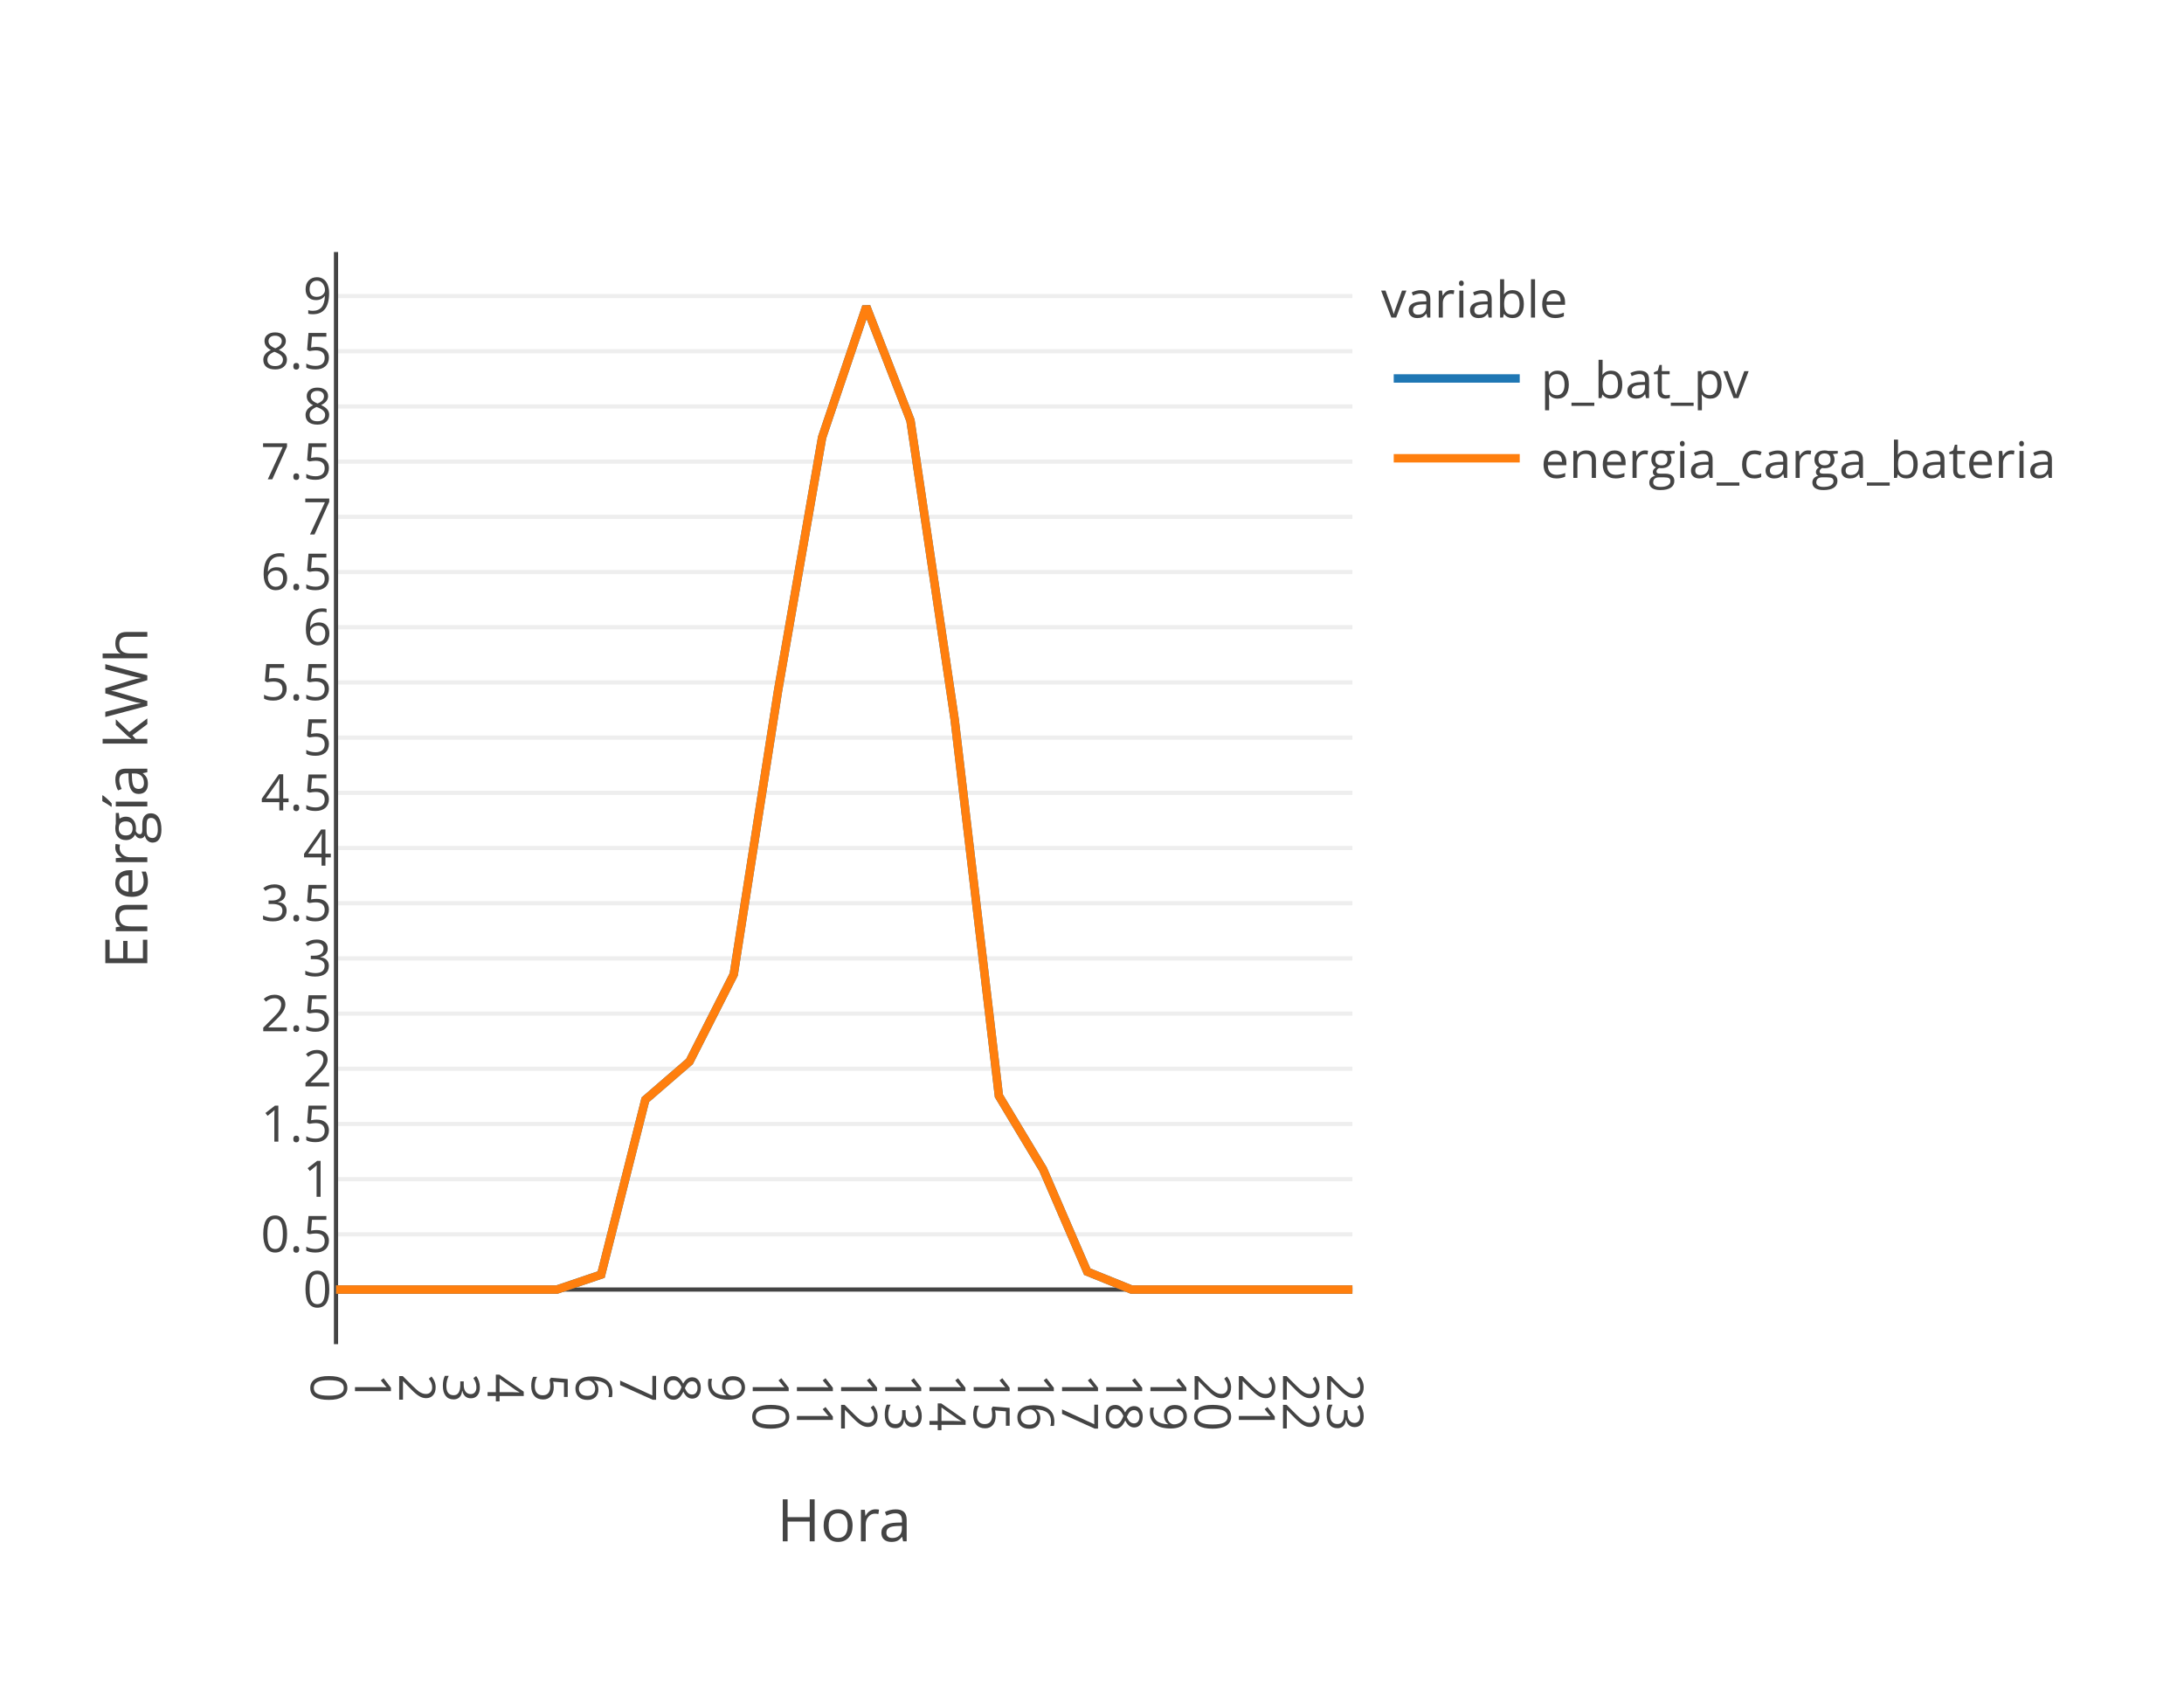
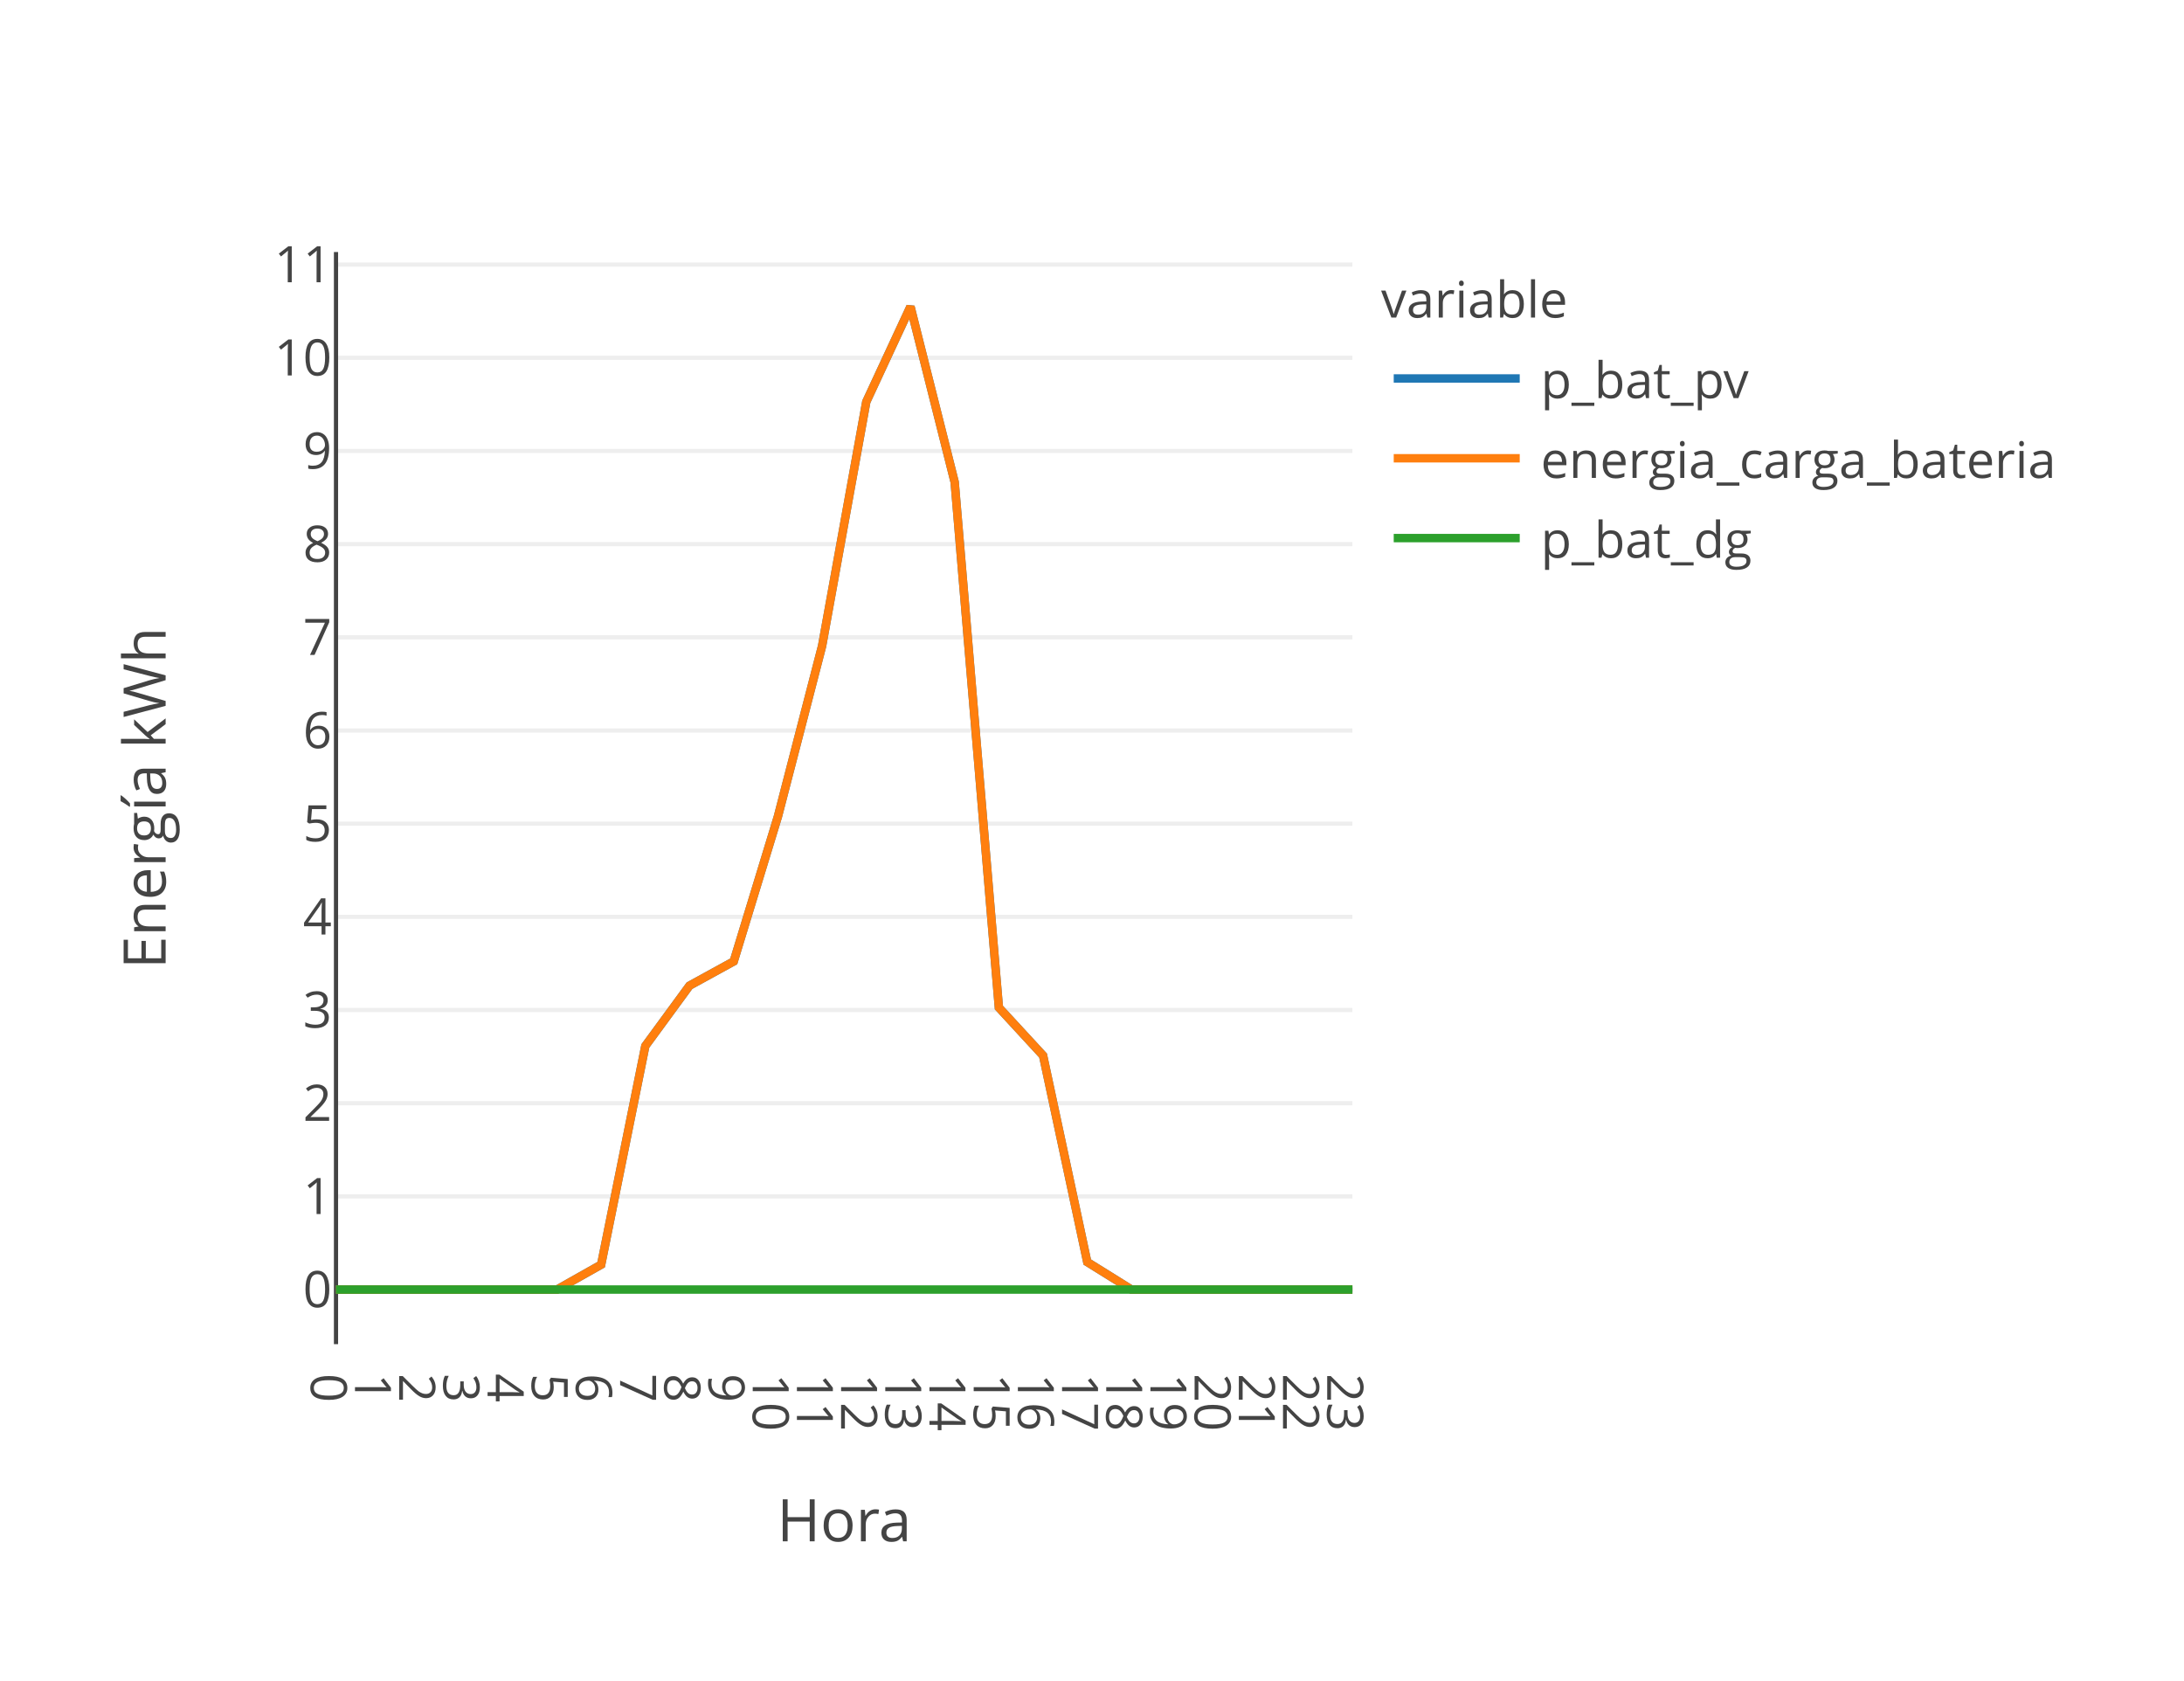
<svg xmlns="http://www.w3.org/2000/svg" class="main-svg" width="520" height="400" style="" viewBox="0 0 520 400">
  <rect x="0" y="0" width="520" height="400" style="fill: rgb(255, 255, 255); fill-opacity: 1;" />
-   <defs id="defs-71af7a">
+   <defs id="defs-4a0dfd">
    <g class="clips">
-       <clipPath id="clip71af7axyplot" class="plotclip">
+       <clipPath id="clip4a0dfdxyplot" class="plotclip">
        <rect width="242" height="260" />
      </clipPath>
-       <clipPath class="axesclip" id="clip71af7ax">
+       <clipPath class="axesclip" id="clip4a0dfdx">
        <rect x="80" y="0" width="242" height="400" />
      </clipPath>
-       <clipPath class="axesclip" id="clip71af7ay">
+       <clipPath class="axesclip" id="clip4a0dfdy">
        <rect x="0" y="60" width="520" height="260" />
      </clipPath>
-       <clipPath class="axesclip" id="clip71af7axy">
+       <clipPath class="axesclip" id="clip4a0dfdxy">
        <rect x="80" y="60" width="242" height="260" />
      </clipPath>
    </g>
    <g class="gradients" />
  </defs>
  <g class="bglayer" />
  <g class="layer-below">
    <g class="imagelayer" />
    <g class="shapelayer" />
  </g>
  <g class="cartesianlayer">
    <g class="subplot xy">
      <g class="layer-subplot">
        <g class="shapelayer" />
        <g class="imagelayer" />
      </g>
      <g class="gridlayer">
        <g class="x" />
        <g class="y">
-           <path class="ygrid crisp" transform="translate(0,293.86)" d="M80,0h242" style="stroke: rgb(238, 238, 238); stroke-opacity: 1; stroke-width: 1px;" />
-           <path class="ygrid crisp" transform="translate(0,280.72)" d="M80,0h242" style="stroke: rgb(238, 238, 238); stroke-opacity: 1; stroke-width: 1px;" />
-           <path class="ygrid crisp" transform="translate(0,267.58)" d="M80,0h242" style="stroke: rgb(238, 238, 238); stroke-opacity: 1; stroke-width: 1px;" />
-           <path class="ygrid crisp" transform="translate(0,254.44)" d="M80,0h242" style="stroke: rgb(238, 238, 238); stroke-opacity: 1; stroke-width: 1px;" />
-           <path class="ygrid crisp" transform="translate(0,241.3)" d="M80,0h242" style="stroke: rgb(238, 238, 238); stroke-opacity: 1; stroke-width: 1px;" />
-           <path class="ygrid crisp" transform="translate(0,228.16)" d="M80,0h242" style="stroke: rgb(238, 238, 238); stroke-opacity: 1; stroke-width: 1px;" />
-           <path class="ygrid crisp" transform="translate(0,215.02)" d="M80,0h242" style="stroke: rgb(238, 238, 238); stroke-opacity: 1; stroke-width: 1px;" />
-           <path class="ygrid crisp" transform="translate(0,201.88)" d="M80,0h242" style="stroke: rgb(238, 238, 238); stroke-opacity: 1; stroke-width: 1px;" />
-           <path class="ygrid crisp" transform="translate(0,188.74)" d="M80,0h242" style="stroke: rgb(238, 238, 238); stroke-opacity: 1; stroke-width: 1px;" />
-           <path class="ygrid crisp" transform="translate(0,175.6)" d="M80,0h242" style="stroke: rgb(238, 238, 238); stroke-opacity: 1; stroke-width: 1px;" />
-           <path class="ygrid crisp" transform="translate(0,162.46)" d="M80,0h242" style="stroke: rgb(238, 238, 238); stroke-opacity: 1; stroke-width: 1px;" />
-           <path class="ygrid crisp" transform="translate(0,149.32)" d="M80,0h242" style="stroke: rgb(238, 238, 238); stroke-opacity: 1; stroke-width: 1px;" />
-           <path class="ygrid crisp" transform="translate(0,136.18)" d="M80,0h242" style="stroke: rgb(238, 238, 238); stroke-opacity: 1; stroke-width: 1px;" />
-           <path class="ygrid crisp" transform="translate(0,123.04)" d="M80,0h242" style="stroke: rgb(238, 238, 238); stroke-opacity: 1; stroke-width: 1px;" />
-           <path class="ygrid crisp" transform="translate(0,109.9)" d="M80,0h242" style="stroke: rgb(238, 238, 238); stroke-opacity: 1; stroke-width: 1px;" />
-           <path class="ygrid crisp" transform="translate(0,96.76)" d="M80,0h242" style="stroke: rgb(238, 238, 238); stroke-opacity: 1; stroke-width: 1px;" />
-           <path class="ygrid crisp" transform="translate(0,83.62)" d="M80,0h242" style="stroke: rgb(238, 238, 238); stroke-opacity: 1; stroke-width: 1px;" />
-           <path class="ygrid crisp" transform="translate(0,70.48)" d="M80,0h242" style="stroke: rgb(238, 238, 238); stroke-opacity: 1; stroke-width: 1px;" />
+           <path class="ygrid crisp" transform="translate(0,284.82)" d="M80,0h242" style="stroke: rgb(238, 238, 238); stroke-opacity: 1; stroke-width: 1px;" />
+           <path class="ygrid crisp" transform="translate(0,262.64)" d="M80,0h242" style="stroke: rgb(238, 238, 238); stroke-opacity: 1; stroke-width: 1px;" />
+           <path class="ygrid crisp" transform="translate(0,240.45)" d="M80,0h242" style="stroke: rgb(238, 238, 238); stroke-opacity: 1; stroke-width: 1px;" />
+           <path class="ygrid crisp" transform="translate(0,218.27)" d="M80,0h242" style="stroke: rgb(238, 238, 238); stroke-opacity: 1; stroke-width: 1px;" />
+           <path class="ygrid crisp" transform="translate(0,196.09)" d="M80,0h242" style="stroke: rgb(238, 238, 238); stroke-opacity: 1; stroke-width: 1px;" />
+           <path class="ygrid crisp" transform="translate(0,173.91)" d="M80,0h242" style="stroke: rgb(238, 238, 238); stroke-opacity: 1; stroke-width: 1px;" />
+           <path class="ygrid crisp" transform="translate(0,151.72)" d="M80,0h242" style="stroke: rgb(238, 238, 238); stroke-opacity: 1; stroke-width: 1px;" />
+           <path class="ygrid crisp" transform="translate(0,129.54)" d="M80,0h242" style="stroke: rgb(238, 238, 238); stroke-opacity: 1; stroke-width: 1px;" />
+           <path class="ygrid crisp" transform="translate(0,107.36)" d="M80,0h242" style="stroke: rgb(238, 238, 238); stroke-opacity: 1; stroke-width: 1px;" />
+           <path class="ygrid crisp" transform="translate(0,85.18)" d="M80,0h242" style="stroke: rgb(238, 238, 238); stroke-opacity: 1; stroke-width: 1px;" />
+           <path class="ygrid crisp" transform="translate(0,62.99)" d="M80,0h242" style="stroke: rgb(238, 238, 238); stroke-opacity: 1; stroke-width: 1px;" />
        </g>
      </g>
      <g class="zerolinelayer">
        <path class="xzl zl crisp" transform="translate(80,0)" d="M0,60v260" style="stroke: rgb(68, 68, 68); stroke-opacity: 1; stroke-width: 1px;" />
        <path class="yzl zl crisp" transform="translate(0,307)" d="M80,0h242" style="stroke: rgb(68, 68, 68); stroke-opacity: 1; stroke-width: 1px;" />
      </g>
      <path class="xlines-below" />
      <path class="ylines-below" />
      <g class="overlines-below" />
      <g class="xaxislayer-below" />
      <g class="yaxislayer-below" />
      <g class="overaxes-below" />
-       <g class="plot" transform="translate(80,60)" clip-path="url('#clip71af7axyplot')">
+       <g class="plot" transform="translate(80,60)" clip-path="url('#clip4a0dfdxyplot')">
        <g class="scatterlayer mlayer">
-           <g class="trace scatter trace0069b1" style="stroke-miterlimit: 2; opacity: 1;">
+           <g class="trace scatter trace803dfb" style="stroke-miterlimit: 2; opacity: 1;">
            <g class="fills" />
            <g class="errorbars" />
            <g class="lines">
-               <path class="js-line" d="M0,247L52.61,247L63.13,243.44L73.65,201.81L84.17,192.71L94.7,171.97L105.22,104.61L115.74,44.14L126.26,13L136.78,40.11L147.3,111.29L157.83,200.89L168.35,218.38L178.87,242.74L189.39,247L242,247" style="vector-effect: non-scaling-stroke; fill: none; stroke: rgb(31, 119, 180); stroke-opacity: 1; stroke-width: 2px; opacity: 1;" />
+               <path class="js-line" d="M0,247L52.61,247L63.13,241.07L73.65,189.01L84.17,174.65L94.7,168.87L105.22,134.38L115.74,93.77L126.26,35.65L136.78,13L147.3,54.77L157.83,179.87L168.35,191.29L178.87,240.45L189.39,247L242,247" style="vector-effect: non-scaling-stroke; fill: none; stroke: rgb(31, 119, 180); stroke-opacity: 1; stroke-width: 2px; opacity: 1;" />
            </g>
            <g class="points" />
            <g class="text" />
          </g>
-           <g class="trace scatter tracec8ecf6" style="stroke-miterlimit: 2; opacity: 1;">
+           <g class="trace scatter trace54f93b" style="stroke-miterlimit: 2; opacity: 1;">
            <g class="fills" />
            <g class="errorbars" />
            <g class="lines">
-               <path class="js-line" d="M0,247L52.61,247L63.13,243.44L73.65,201.81L84.17,192.71L94.7,171.97L105.22,104.61L115.74,44.14L126.26,13L136.78,40.11L147.3,111.29L157.83,200.89L168.35,218.38L178.87,242.74L189.39,247L242,247" style="vector-effect: non-scaling-stroke; fill: none; stroke: rgb(255, 127, 14); stroke-opacity: 1; stroke-width: 2px; opacity: 1;" />
+               <path class="js-line" d="M0,247L52.61,247L63.13,241.07L73.65,189.01L84.17,174.65L94.7,168.87L105.22,134.38L115.74,93.77L126.26,35.65L136.78,13L147.3,54.77L157.83,179.87L168.35,191.29L178.87,240.45L189.39,247L242,247" style="vector-effect: non-scaling-stroke; fill: none; stroke: rgb(255, 127, 14); stroke-opacity: 1; stroke-width: 2px; opacity: 1;" />
+             </g>
+             <g class="points" />
+             <g class="text" />
+           </g>
+           <g class="trace scatter tracee13a6b" style="stroke-miterlimit: 2; opacity: 1;">
+             <g class="fills" />
+             <g class="errorbars" />
+             <g class="lines">
+               <path class="js-line" d="M0,247L242,247" style="vector-effect: non-scaling-stroke; fill: none; stroke: rgb(44, 160, 44); stroke-opacity: 1; stroke-width: 2px; opacity: 1;" />
            </g>
            <g class="points" />
            <g class="text" />
          </g>
        </g>
      </g>
      <g class="overplot" />
      <path class="xlines-above crisp" d="M0,0" style="fill: none;" />
      <path class="ylines-above crisp" d="M0,0" style="fill: none;" />
      <g class="overlines-above" />
      <g class="xaxislayer-above">
        <g class="xtick">
          <text text-anchor="start" x="0" y="333" transform="translate(80,0) rotate(90,0,327)" style="font-family: 'Open Sans', verdana, arial, sans-serif; font-size: 12px; fill: rgb(68, 68, 68); fill-opacity: 1; white-space: pre;">0</text>
        </g>
        <g class="xtick">
          <text text-anchor="start" x="0" y="333" transform="translate(90.52,0) rotate(90,0,327)" style="font-family: 'Open Sans', verdana, arial, sans-serif; font-size: 12px; fill: rgb(68, 68, 68); fill-opacity: 1; white-space: pre;">1</text>
        </g>
        <g class="xtick">
          <text text-anchor="start" x="0" y="333" transform="translate(101.04,0) rotate(90,0,327)" style="font-family: 'Open Sans', verdana, arial, sans-serif; font-size: 12px; fill: rgb(68, 68, 68); fill-opacity: 1; white-space: pre;">2</text>
        </g>
        <g class="xtick">
          <text text-anchor="start" x="0" y="333" transform="translate(111.57,0) rotate(90,0,327)" style="font-family: 'Open Sans', verdana, arial, sans-serif; font-size: 12px; fill: rgb(68, 68, 68); fill-opacity: 1; white-space: pre;">3</text>
        </g>
        <g class="xtick">
          <text text-anchor="start" x="0" y="333" transform="translate(122.09,0) rotate(90,0,327)" style="font-family: 'Open Sans', verdana, arial, sans-serif; font-size: 12px; fill: rgb(68, 68, 68); fill-opacity: 1; white-space: pre;">4</text>
        </g>
        <g class="xtick">
          <text text-anchor="start" x="0" y="333" transform="translate(132.61,0) rotate(90,0,327)" style="font-family: 'Open Sans', verdana, arial, sans-serif; font-size: 12px; fill: rgb(68, 68, 68); fill-opacity: 1; white-space: pre;">5</text>
        </g>
        <g class="xtick">
          <text text-anchor="start" x="0" y="333" transform="translate(143.13,0) rotate(90,0,327)" style="font-family: 'Open Sans', verdana, arial, sans-serif; font-size: 12px; fill: rgb(68, 68, 68); fill-opacity: 1; white-space: pre;">6</text>
        </g>
        <g class="xtick">
          <text text-anchor="start" x="0" y="333" transform="translate(153.65,0) rotate(90,0,327)" style="font-family: 'Open Sans', verdana, arial, sans-serif; font-size: 12px; fill: rgb(68, 68, 68); fill-opacity: 1; white-space: pre;">7</text>
        </g>
        <g class="xtick">
          <text text-anchor="start" x="0" y="333" transform="translate(164.17,0) rotate(90,0,327)" style="font-family: 'Open Sans', verdana, arial, sans-serif; font-size: 12px; fill: rgb(68, 68, 68); fill-opacity: 1; white-space: pre;">8</text>
        </g>
        <g class="xtick">
          <text text-anchor="start" x="0" y="333" transform="translate(174.7,0) rotate(90,0,327)" style="font-family: 'Open Sans', verdana, arial, sans-serif; font-size: 12px; fill: rgb(68, 68, 68); fill-opacity: 1; white-space: pre;">9</text>
        </g>
        <g class="xtick">
          <text text-anchor="start" x="0" y="333" transform="translate(185.22,0) rotate(90,0,327)" style="font-family: 'Open Sans', verdana, arial, sans-serif; font-size: 12px; fill: rgb(68, 68, 68); fill-opacity: 1; white-space: pre;">10</text>
        </g>
        <g class="xtick">
          <text text-anchor="start" x="0" y="333" transform="translate(195.74,0) rotate(90,0,327)" style="font-family: 'Open Sans', verdana, arial, sans-serif; font-size: 12px; fill: rgb(68, 68, 68); fill-opacity: 1; white-space: pre;">11</text>
        </g>
        <g class="xtick">
          <text text-anchor="start" x="0" y="333" transform="translate(206.26,0) rotate(90,0,327)" style="font-family: 'Open Sans', verdana, arial, sans-serif; font-size: 12px; fill: rgb(68, 68, 68); fill-opacity: 1; white-space: pre;">12</text>
        </g>
        <g class="xtick">
          <text text-anchor="start" x="0" y="333" transform="translate(216.78,0) rotate(90,0,327)" style="font-family: 'Open Sans', verdana, arial, sans-serif; font-size: 12px; fill: rgb(68, 68, 68); fill-opacity: 1; white-space: pre;">13</text>
        </g>
        <g class="xtick">
          <text text-anchor="start" x="0" y="333" transform="translate(227.3,0) rotate(90,0,327)" style="font-family: 'Open Sans', verdana, arial, sans-serif; font-size: 12px; fill: rgb(68, 68, 68); fill-opacity: 1; white-space: pre;">14</text>
        </g>
        <g class="xtick">
          <text text-anchor="start" x="0" y="333" transform="translate(237.83,0) rotate(90,0,327)" style="font-family: 'Open Sans', verdana, arial, sans-serif; font-size: 12px; fill: rgb(68, 68, 68); fill-opacity: 1; white-space: pre;">15</text>
        </g>
        <g class="xtick">
          <text text-anchor="start" x="0" y="333" transform="translate(248.35,0) rotate(90,0,327)" style="font-family: 'Open Sans', verdana, arial, sans-serif; font-size: 12px; fill: rgb(68, 68, 68); fill-opacity: 1; white-space: pre;">16</text>
        </g>
        <g class="xtick">
          <text text-anchor="start" x="0" y="333" transform="translate(258.87,0) rotate(90,0,327)" style="font-family: 'Open Sans', verdana, arial, sans-serif; font-size: 12px; fill: rgb(68, 68, 68); fill-opacity: 1; white-space: pre;">17</text>
        </g>
        <g class="xtick">
          <text text-anchor="start" x="0" y="333" transform="translate(269.39,0) rotate(90,0,327)" style="font-family: 'Open Sans', verdana, arial, sans-serif; font-size: 12px; fill: rgb(68, 68, 68); fill-opacity: 1; white-space: pre;">18</text>
        </g>
        <g class="xtick">
          <text text-anchor="start" x="0" y="333" transform="translate(279.91,0) rotate(90,0,327)" style="font-family: 'Open Sans', verdana, arial, sans-serif; font-size: 12px; fill: rgb(68, 68, 68); fill-opacity: 1; white-space: pre;">19</text>
        </g>
        <g class="xtick">
          <text text-anchor="start" x="0" y="333" transform="translate(290.43,0) rotate(90,0,327)" style="font-family: 'Open Sans', verdana, arial, sans-serif; font-size: 12px; fill: rgb(68, 68, 68); fill-opacity: 1; white-space: pre;">20</text>
        </g>
        <g class="xtick">
          <text text-anchor="start" x="0" y="333" transform="translate(300.96,0) rotate(90,0,327)" style="font-family: 'Open Sans', verdana, arial, sans-serif; font-size: 12px; fill: rgb(68, 68, 68); fill-opacity: 1; white-space: pre;">21</text>
        </g>
        <g class="xtick">
          <text text-anchor="start" x="0" y="333" transform="translate(311.48,0) rotate(90,0,327)" style="font-family: 'Open Sans', verdana, arial, sans-serif; font-size: 12px; fill: rgb(68, 68, 68); fill-opacity: 1; white-space: pre;">22</text>
        </g>
        <g class="xtick">
          <text text-anchor="start" x="0" y="333" transform="translate(322,0) rotate(90,0,327)" style="font-family: 'Open Sans', verdana, arial, sans-serif; font-size: 12px; fill: rgb(68, 68, 68); fill-opacity: 1; white-space: pre;">23</text>
        </g>
      </g>
      <g class="yaxislayer-above">
        <g class="ytick">
          <text text-anchor="end" x="79" y="4.2" transform="translate(0,307)" style="font-family: 'Open Sans', verdana, arial, sans-serif; font-size: 12px; fill: rgb(68, 68, 68); fill-opacity: 1; white-space: pre;">0</text>
        </g>
        <g class="ytick">
-           <text text-anchor="end" x="79" y="4.2" transform="translate(0,293.86)" style="font-family: 'Open Sans', verdana, arial, sans-serif; font-size: 12px; fill: rgb(68, 68, 68); fill-opacity: 1; white-space: pre;">0.5</text>
-         </g>
-         <g class="ytick">
-           <text text-anchor="end" x="79" y="4.2" transform="translate(0,280.72)" style="font-family: 'Open Sans', verdana, arial, sans-serif; font-size: 12px; fill: rgb(68, 68, 68); fill-opacity: 1; white-space: pre;">1</text>
-         </g>
-         <g class="ytick">
-           <text text-anchor="end" x="79" y="4.2" transform="translate(0,267.58)" style="font-family: 'Open Sans', verdana, arial, sans-serif; font-size: 12px; fill: rgb(68, 68, 68); fill-opacity: 1; white-space: pre;">1.5</text>
-         </g>
-         <g class="ytick">
-           <text text-anchor="end" x="79" y="4.2" transform="translate(0,254.44)" style="font-family: 'Open Sans', verdana, arial, sans-serif; font-size: 12px; fill: rgb(68, 68, 68); fill-opacity: 1; white-space: pre;">2</text>
-         </g>
-         <g class="ytick">
-           <text text-anchor="end" x="79" y="4.2" transform="translate(0,241.3)" style="font-family: 'Open Sans', verdana, arial, sans-serif; font-size: 12px; fill: rgb(68, 68, 68); fill-opacity: 1; white-space: pre;">2.5</text>
-         </g>
-         <g class="ytick">
-           <text text-anchor="end" x="79" y="4.2" transform="translate(0,228.16)" style="font-family: 'Open Sans', verdana, arial, sans-serif; font-size: 12px; fill: rgb(68, 68, 68); fill-opacity: 1; white-space: pre;">3</text>
-         </g>
-         <g class="ytick">
-           <text text-anchor="end" x="79" y="4.2" transform="translate(0,215.02)" style="font-family: 'Open Sans', verdana, arial, sans-serif; font-size: 12px; fill: rgb(68, 68, 68); fill-opacity: 1; white-space: pre;">3.5</text>
-         </g>
-         <g class="ytick">
-           <text text-anchor="end" x="79" y="4.2" transform="translate(0,201.88)" style="font-family: 'Open Sans', verdana, arial, sans-serif; font-size: 12px; fill: rgb(68, 68, 68); fill-opacity: 1; white-space: pre;">4</text>
-         </g>
-         <g class="ytick">
-           <text text-anchor="end" x="79" y="4.2" transform="translate(0,188.74)" style="font-family: 'Open Sans', verdana, arial, sans-serif; font-size: 12px; fill: rgb(68, 68, 68); fill-opacity: 1; white-space: pre;">4.5</text>
-         </g>
-         <g class="ytick">
-           <text text-anchor="end" x="79" y="4.2" transform="translate(0,175.6)" style="font-family: 'Open Sans', verdana, arial, sans-serif; font-size: 12px; fill: rgb(68, 68, 68); fill-opacity: 1; white-space: pre;">5</text>
-         </g>
-         <g class="ytick">
-           <text text-anchor="end" x="79" y="4.2" transform="translate(0,162.46)" style="font-family: 'Open Sans', verdana, arial, sans-serif; font-size: 12px; fill: rgb(68, 68, 68); fill-opacity: 1; white-space: pre;">5.5</text>
-         </g>
-         <g class="ytick">
-           <text text-anchor="end" x="79" y="4.2" transform="translate(0,149.32)" style="font-family: 'Open Sans', verdana, arial, sans-serif; font-size: 12px; fill: rgb(68, 68, 68); fill-opacity: 1; white-space: pre;">6</text>
-         </g>
-         <g class="ytick">
-           <text text-anchor="end" x="79" y="4.2" transform="translate(0,136.18)" style="font-family: 'Open Sans', verdana, arial, sans-serif; font-size: 12px; fill: rgb(68, 68, 68); fill-opacity: 1; white-space: pre;">6.5</text>
-         </g>
-         <g class="ytick">
-           <text text-anchor="end" x="79" y="4.2" transform="translate(0,123.04)" style="font-family: 'Open Sans', verdana, arial, sans-serif; font-size: 12px; fill: rgb(68, 68, 68); fill-opacity: 1; white-space: pre;">7</text>
-         </g>
-         <g class="ytick">
-           <text text-anchor="end" x="79" y="4.2" transform="translate(0,109.9)" style="font-family: 'Open Sans', verdana, arial, sans-serif; font-size: 12px; fill: rgb(68, 68, 68); fill-opacity: 1; white-space: pre;">7.5</text>
-         </g>
-         <g class="ytick">
-           <text text-anchor="end" x="79" y="4.2" transform="translate(0,96.76)" style="font-family: 'Open Sans', verdana, arial, sans-serif; font-size: 12px; fill: rgb(68, 68, 68); fill-opacity: 1; white-space: pre;">8</text>
-         </g>
-         <g class="ytick">
-           <text text-anchor="end" x="79" y="4.2" transform="translate(0,83.62)" style="font-family: 'Open Sans', verdana, arial, sans-serif; font-size: 12px; fill: rgb(68, 68, 68); fill-opacity: 1; white-space: pre;">8.5</text>
-         </g>
-         <g class="ytick">
-           <text text-anchor="end" x="79" y="4.2" transform="translate(0,70.48)" style="font-family: 'Open Sans', verdana, arial, sans-serif; font-size: 12px; fill: rgb(68, 68, 68); fill-opacity: 1; white-space: pre;">9</text>
+           <text text-anchor="end" x="79" y="4.2" transform="translate(0,284.82)" style="font-family: 'Open Sans', verdana, arial, sans-serif; font-size: 12px; fill: rgb(68, 68, 68); fill-opacity: 1; white-space: pre;">1</text>
+         </g>
+         <g class="ytick">
+           <text text-anchor="end" x="79" y="4.2" transform="translate(0,262.64)" style="font-family: 'Open Sans', verdana, arial, sans-serif; font-size: 12px; fill: rgb(68, 68, 68); fill-opacity: 1; white-space: pre;">2</text>
+         </g>
+         <g class="ytick">
+           <text text-anchor="end" x="79" y="4.2" transform="translate(0,240.45)" style="font-family: 'Open Sans', verdana, arial, sans-serif; font-size: 12px; fill: rgb(68, 68, 68); fill-opacity: 1; white-space: pre;">3</text>
+         </g>
+         <g class="ytick">
+           <text text-anchor="end" x="79" y="4.2" transform="translate(0,218.27)" style="font-family: 'Open Sans', verdana, arial, sans-serif; font-size: 12px; fill: rgb(68, 68, 68); fill-opacity: 1; white-space: pre;">4</text>
+         </g>
+         <g class="ytick">
+           <text text-anchor="end" x="79" y="4.2" transform="translate(0,196.09)" style="font-family: 'Open Sans', verdana, arial, sans-serif; font-size: 12px; fill: rgb(68, 68, 68); fill-opacity: 1; white-space: pre;">5</text>
+         </g>
+         <g class="ytick">
+           <text text-anchor="end" x="79" y="4.2" transform="translate(0,173.91)" style="font-family: 'Open Sans', verdana, arial, sans-serif; font-size: 12px; fill: rgb(68, 68, 68); fill-opacity: 1; white-space: pre;">6</text>
+         </g>
+         <g class="ytick">
+           <text text-anchor="end" x="79" y="4.2" transform="translate(0,151.72)" style="font-family: 'Open Sans', verdana, arial, sans-serif; font-size: 12px; fill: rgb(68, 68, 68); fill-opacity: 1; white-space: pre;">7</text>
+         </g>
+         <g class="ytick">
+           <text text-anchor="end" x="79" y="4.2" transform="translate(0,129.54)" style="font-family: 'Open Sans', verdana, arial, sans-serif; font-size: 12px; fill: rgb(68, 68, 68); fill-opacity: 1; white-space: pre;">8</text>
+         </g>
+         <g class="ytick">
+           <text text-anchor="end" x="79" y="4.2" transform="translate(0,107.36)" style="font-family: 'Open Sans', verdana, arial, sans-serif; font-size: 12px; fill: rgb(68, 68, 68); fill-opacity: 1; white-space: pre;">9</text>
+         </g>
+         <g class="ytick">
+           <text text-anchor="end" x="79" y="4.2" transform="translate(0,85.18)" style="font-family: 'Open Sans', verdana, arial, sans-serif; font-size: 12px; fill: rgb(68, 68, 68); fill-opacity: 1; white-space: pre;">10</text>
+         </g>
+         <g class="ytick">
+           <text text-anchor="end" x="79" y="4.2" transform="translate(0,62.99)" style="font-family: 'Open Sans', verdana, arial, sans-serif; font-size: 12px; fill: rgb(68, 68, 68); fill-opacity: 1; white-space: pre;">11</text>
        </g>
      </g>
      <g class="overaxes-above" />
    </g>
  </g>
  <g class="polarlayer" />
  <g class="ternarylayer" />
  <g class="geolayer" />
  <g class="funnelarealayer" />
  <g class="pielayer" />
  <g class="treemaplayer" />
  <g class="sunburstlayer" />
  <g class="glimages" />
-   <defs id="topdefs-71af7a">
+   <defs id="topdefs-4a0dfd">
    <g class="clips" />
-     <clipPath id="legend71af7a">
-       <rect width="181" height="64" x="0" y="0" />
+     <clipPath id="legend4a0dfd">
+       <rect width="181" height="83" x="0" y="0" />
    </clipPath>
  </defs>
  <g class="layer-above">
    <g class="imagelayer" />
    <g class="shapelayer" />
  </g>
  <g class="infolayer">
    <g class="legend" pointer-events="all" transform="translate(326.84,60)">
-       <rect class="bg" shape-rendering="crispEdges" width="181" height="64" x="0" y="0" style="stroke: rgb(68, 68, 68); stroke-opacity: 1; fill: rgb(255, 255, 255); fill-opacity: 1; stroke-width: 0px;" />
-       <g class="scrollbox" transform="" clip-path="url('#legend71af7a')">
+       <rect class="bg" shape-rendering="crispEdges" width="181" height="83" x="0" y="0" style="stroke: rgb(68, 68, 68); stroke-opacity: 1; fill: rgb(255, 255, 255); fill-opacity: 1; stroke-width: 0px;" />
+       <g class="scrollbox" transform="" clip-path="url('#legend4a0dfd')">
        <text class="legendtitletext" text-anchor="start" x="2" y="15.6" style="font-family: 'Open Sans', verdana, arial, sans-serif; font-size: 12px; fill: rgb(68, 68, 68); fill-opacity: 1; white-space: pre;">variable</text>
        <g class="groups" transform="">
          <g class="traces" transform="translate(0,30.1)" style="opacity: 1;">
            <text class="legendtext" text-anchor="start" x="40" y="4.68" style="font-family: 'Open Sans', verdana, arial, sans-serif; font-size: 12px; fill: rgb(68, 68, 68); fill-opacity: 1; white-space: pre;">p_bat_pv</text>
            <g class="layers" style="opacity: 1;">
              <g class="legendfill" />
              <g class="legendlines">
                <path class="js-line" d="M5,0h30" style="fill: none; stroke: rgb(31, 119, 180); stroke-opacity: 1; stroke-width: 2px;" />
              </g>
              <g class="legendsymbols">
                <g class="legendpoints" />
              </g>
            </g>
            <rect class="legendtoggle" x="0" y="-9.5" width="175.703" height="19" style="fill: rgb(0, 0, 0); fill-opacity: 0;" />
          </g>
        </g>
        <g class="groups" transform="">
          <g class="traces" transform="translate(0,49.1)" style="opacity: 1;">
            <text class="legendtext" text-anchor="start" x="40" y="4.68" style="font-family: 'Open Sans', verdana, arial, sans-serif; font-size: 12px; fill: rgb(68, 68, 68); fill-opacity: 1; white-space: pre;">energia_carga_bateria</text>
            <g class="layers" style="opacity: 1;">
              <g class="legendfill" />
              <g class="legendlines">
                <path class="js-line" d="M5,0h30" style="fill: none; stroke: rgb(255, 127, 14); stroke-opacity: 1; stroke-width: 2px;" />
              </g>
              <g class="legendsymbols">
                <g class="legendpoints" />
              </g>
            </g>
            <rect class="legendtoggle" x="0" y="-9.5" width="175.703" height="19" style="fill: rgb(0, 0, 0); fill-opacity: 0;" />
          </g>
        </g>
+         <g class="groups" transform="">
+           <g class="traces" transform="translate(0,68.1)" style="opacity: 1;">
+             <text class="legendtext" text-anchor="start" x="40" y="4.68" style="font-family: 'Open Sans', verdana, arial, sans-serif; font-size: 12px; fill: rgb(68, 68, 68); fill-opacity: 1; white-space: pre;">p_bat_dg</text>
+             <g class="layers" style="opacity: 1;">
+               <g class="legendfill" />
+               <g class="legendlines">
+                 <path class="js-line" d="M5,0h30" style="fill: none; stroke: rgb(44, 160, 44); stroke-opacity: 1; stroke-width: 2px;" />
+               </g>
+               <g class="legendsymbols">
+                 <g class="legendpoints" />
+               </g>
+             </g>
+             <rect class="legendtoggle" x="0" y="-9.5" width="175.703" height="19" style="fill: rgb(0, 0, 0); fill-opacity: 0;" />
+           </g>
+         </g>
      </g>
      <rect class="scrollbar" rx="20" ry="3" width="0" height="0" x="0" y="0" style="fill: rgb(128, 139, 164); fill-opacity: 1;" />
    </g>
    <g class="g-gtitle" />
    <g class="g-xtitle">
      <text class="xtitle" x="201" y="366.941" text-anchor="middle" style="font-family: 'Open Sans', verdana, arial, sans-serif; font-size: 14px; fill: rgb(68, 68, 68); opacity: 1; font-weight: normal; white-space: pre;">Hora</text>
    </g>
    <g class="g-ytitle">
-       <text class="ytitle" transform="rotate(-90,35.075,190)" x="35.075" y="190" text-anchor="middle" style="font-family: 'Open Sans', verdana, arial, sans-serif; font-size: 14px; fill: rgb(68, 68, 68); opacity: 1; font-weight: normal; white-space: pre;">Energía kWh</text>
+       <text class="ytitle" transform="rotate(-90,39.43438,190)" x="39.434" y="190" text-anchor="middle" style="font-family: 'Open Sans', verdana, arial, sans-serif; font-size: 14px; fill: rgb(68, 68, 68); opacity: 1; font-weight: normal; white-space: pre;">Energía kWh</text>
    </g>
  </g>
</svg>
